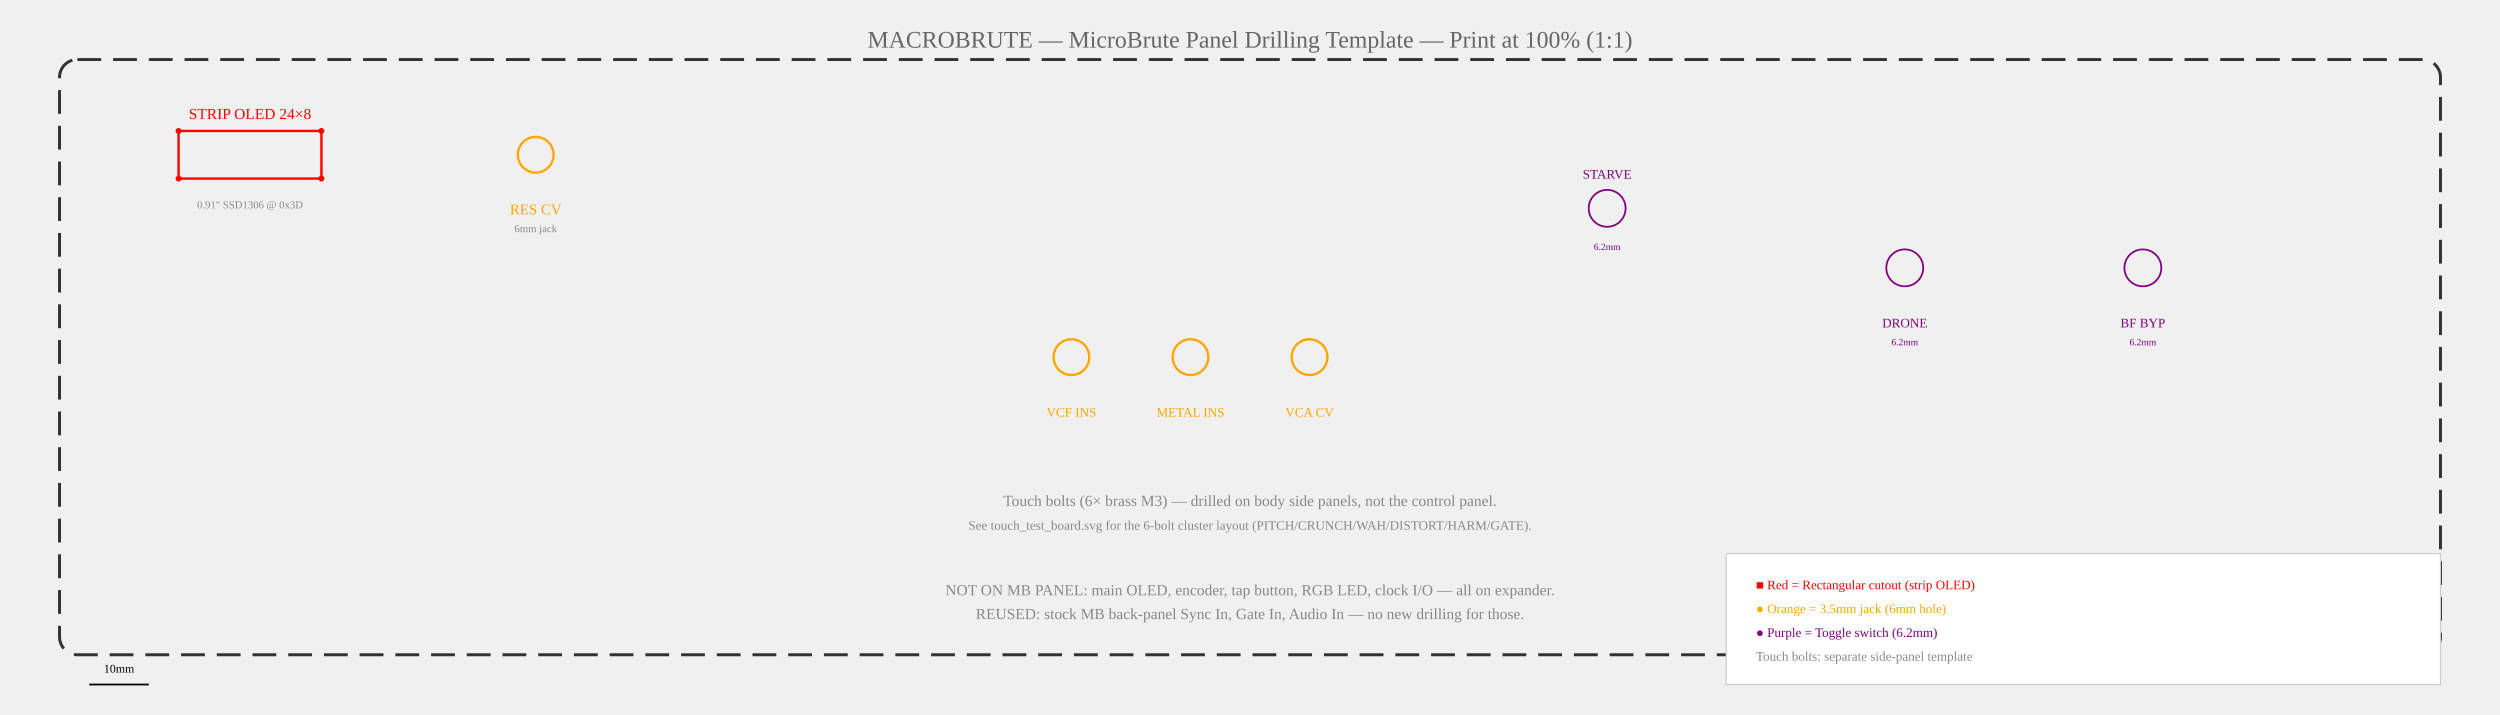
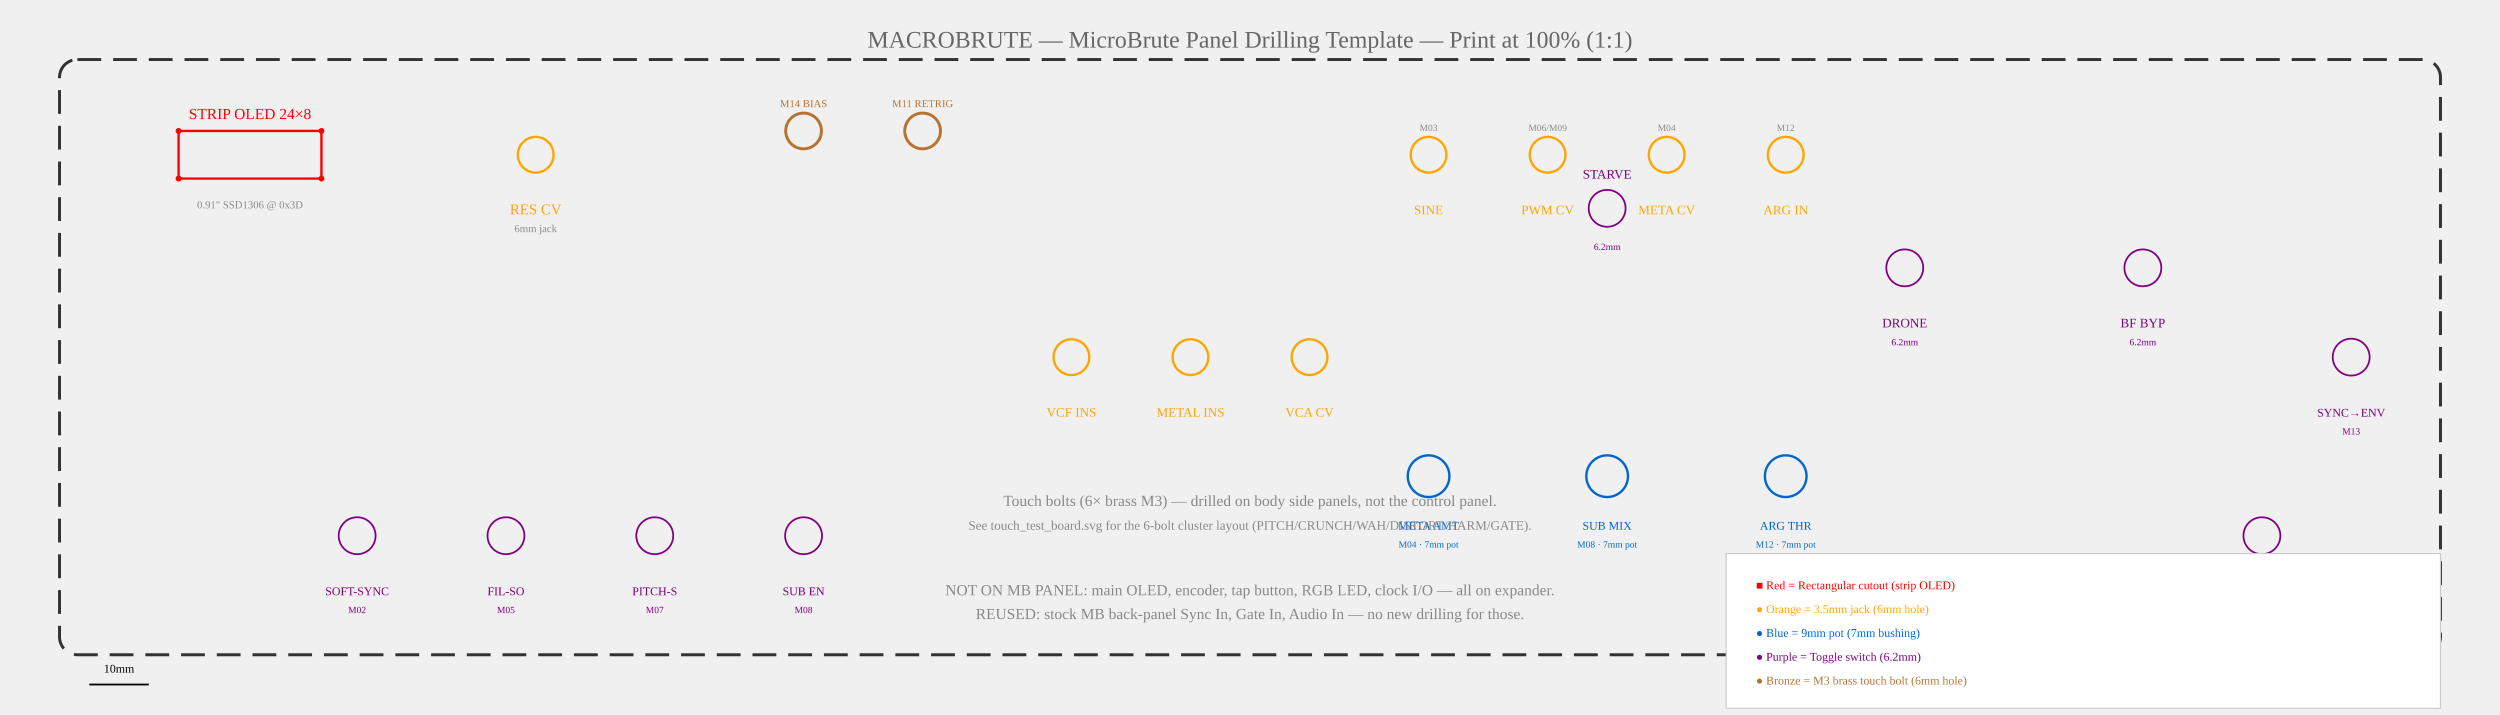
<svg xmlns="http://www.w3.org/2000/svg" viewBox="0 0 420 120" width="420mm" height="120mm">
  <rect x="10" y="10" width="400" height="100" rx="3" fill="none" stroke="#333" stroke-width="0.5" stroke-dasharray="4,2" />
  <text x="210" y="8" text-anchor="middle" font-size="4" fill="#666">
    MACROBRUTE — MicroBrute Panel Drilling Template — Print at 100% (1:1)
  </text>
  <rect x="30" y="22" width="24" height="8" rx="0.5" fill="none" stroke="red" stroke-width="0.4" />
  <text x="42" y="20" text-anchor="middle" font-size="2.6" fill="red">STRIP OLED 24×8</text>
  <text x="42" y="35" text-anchor="middle" font-size="1.8" fill="#888">0.91" SSD1306 @ 0x3D</text>
  <circle cx="30" cy="22" r="0.5" fill="red" />
  <circle cx="54" cy="22" r="0.5" fill="red" />
  <circle cx="30" cy="30" r="0.5" fill="red" />
  <circle cx="54" cy="30" r="0.5" fill="red" />
  <circle cx="90" cy="26" r="3" fill="none" stroke="orange" stroke-width="0.4" />
  <text x="90" y="36" text-anchor="middle" font-size="2.5" fill="orange">RES CV</text>
  <text x="90" y="39" text-anchor="middle" font-size="1.8" fill="#888">6mm jack</text>
  <circle cx="360" cy="45" r="3.1" fill="none" stroke="purple" stroke-width="0.3" />
  <text x="360" y="55" text-anchor="middle" font-size="2.2" fill="purple">BF BYP</text>
  <text x="360" y="58" text-anchor="middle" font-size="1.6" fill="purple">6.2mm</text>
  <circle cx="320" cy="45" r="3.1" fill="none" stroke="purple" stroke-width="0.3" />
  <text x="320" y="55" text-anchor="middle" font-size="2.2" fill="purple">DRONE</text>
  <text x="320" y="58" text-anchor="middle" font-size="1.6" fill="purple">6.2mm</text>
  <circle cx="270" cy="35" r="3.1" fill="none" stroke="purple" stroke-width="0.3" />
  <text x="270" y="30" text-anchor="middle" font-size="2.2" fill="purple">STARVE</text>
  <text x="270" y="42" text-anchor="middle" font-size="1.6" fill="purple">6.2mm</text>
  <circle cx="180" cy="60" r="3" fill="none" stroke="orange" stroke-width="0.4" />
  <text x="180" y="70" text-anchor="middle" font-size="2.2" fill="orange">VCF INS</text>
  <circle cx="200" cy="60" r="3" fill="none" stroke="orange" stroke-width="0.4" />
  <text x="200" y="70" text-anchor="middle" font-size="2.2" fill="orange">METAL INS</text>
  <circle cx="220" cy="60" r="3" fill="none" stroke="orange" stroke-width="0.4" />
  <text x="220" y="70" text-anchor="middle" font-size="2.2" fill="orange">VCA CV</text>
+   <circle cx="240" cy="26" r="3" fill="none" stroke="orange" stroke-width="0.4" />
+   <text x="240" y="36" text-anchor="middle" font-size="2.2" fill="orange">SINE</text>
+   <text x="240" y="22" text-anchor="middle" font-size="1.6" fill="#888">M03</text>
+   <circle cx="260" cy="26" r="3" fill="none" stroke="orange" stroke-width="0.4" />
+   <text x="260" y="36" text-anchor="middle" font-size="2.2" fill="orange">PWM CV</text>
+   <text x="260" y="22" text-anchor="middle" font-size="1.6" fill="#888">M06/M09</text>
+   <circle cx="280" cy="26" r="3" fill="none" stroke="orange" stroke-width="0.4" />
+   <text x="280" y="36" text-anchor="middle" font-size="2.2" fill="orange">META CV</text>
+   <text x="280" y="22" text-anchor="middle" font-size="1.6" fill="#888">M04</text>
+   <circle cx="300" cy="26" r="3" fill="none" stroke="orange" stroke-width="0.4" />
+   <text x="300" y="36" text-anchor="middle" font-size="2.2" fill="orange">ARG IN</text>
+   <text x="300" y="22" text-anchor="middle" font-size="1.6" fill="#888">M12</text>
+   <circle cx="240" cy="80" r="3.5" fill="none" stroke="#0066CC" stroke-width="0.4" />
+   <text x="240" y="89" text-anchor="middle" font-size="2.0" fill="#0066CC">META AMT</text>
+   <text x="240" y="92" text-anchor="middle" font-size="1.6" fill="#0066CC">M04 · 7mm pot</text>
+   <circle cx="270" cy="80" r="3.5" fill="none" stroke="#0066CC" stroke-width="0.4" />
+   <text x="270" y="89" text-anchor="middle" font-size="2.0" fill="#0066CC">SUB MIX</text>
+   <text x="270" y="92" text-anchor="middle" font-size="1.6" fill="#0066CC">M08 · 7mm pot</text>
+   <circle cx="300" cy="80" r="3.5" fill="none" stroke="#0066CC" stroke-width="0.4" />
+   <text x="300" y="89" text-anchor="middle" font-size="2.0" fill="#0066CC">ARG THR</text>
+   <text x="300" y="92" text-anchor="middle" font-size="1.6" fill="#0066CC">M12 · 7mm pot</text>
+   <circle cx="60" cy="90" r="3.1" fill="none" stroke="purple" stroke-width="0.3" />
+   <text x="60" y="100" text-anchor="middle" font-size="2.0" fill="purple">SOFT-SYNC</text>
+   <text x="60" y="103" text-anchor="middle" font-size="1.6" fill="purple">M02</text>
+   <circle cx="85" cy="90" r="3.1" fill="none" stroke="purple" stroke-width="0.3" />
+   <text x="85" y="100" text-anchor="middle" font-size="2.0" fill="purple">FIL-SO</text>
+   <text x="85" y="103" text-anchor="middle" font-size="1.6" fill="purple">M05</text>
+   <circle cx="110" cy="90" r="3.1" fill="none" stroke="purple" stroke-width="0.3" />
+   <text x="110" y="100" text-anchor="middle" font-size="2.0" fill="purple">PITCH-S</text>
+   <text x="110" y="103" text-anchor="middle" font-size="1.6" fill="purple">M07</text>
+   <circle cx="135" cy="90" r="3.1" fill="none" stroke="purple" stroke-width="0.3" />
+   <text x="135" y="100" text-anchor="middle" font-size="2.0" fill="purple">SUB EN</text>
+   <text x="135" y="103" text-anchor="middle" font-size="1.6" fill="purple">M08</text>
+   <circle cx="380" cy="90" r="3.1" fill="none" stroke="purple" stroke-width="0.3" />
+   <text x="380" y="100" text-anchor="middle" font-size="2.0" fill="purple">BF EXTREME</text>
+   <text x="380" y="103" text-anchor="middle" font-size="1.6" fill="purple">M10</text>
+   <circle cx="395" cy="60" r="3.1" fill="none" stroke="purple" stroke-width="0.3" />
+   <text x="395" y="70" text-anchor="middle" font-size="2.0" fill="purple">SYNC→ENV</text>
+   <text x="395" y="73" text-anchor="middle" font-size="1.6" fill="purple">M13</text>
+   <circle cx="155" cy="22" r="3" fill="none" stroke="#B87333" stroke-width="0.5" />
+   <text x="155" y="18" text-anchor="middle" font-size="1.8" fill="#B87333">M11 RETRIG</text>
+   <circle cx="135" cy="22" r="3" fill="none" stroke="#B87333" stroke-width="0.5" />
+   <text x="135" y="18" text-anchor="middle" font-size="1.8" fill="#B87333">M14 BIAS</text>
  <text x="210" y="85" text-anchor="middle" font-size="2.6" fill="#888">
    Touch bolts (6× brass M3) — drilled on body side panels, not the control panel.
  </text>
  <text x="210" y="89" text-anchor="middle" font-size="2.2" fill="#888">
    See touch_test_board.svg for the 6-bolt cluster layout (PITCH/CRUNCH/WAH/DISTORT/HARM/GATE).
  </text>
  <text x="210" y="100" text-anchor="middle" font-size="2.6" fill="#888">
    NOT ON MB PANEL: main OLED, encoder, tap button, RGB LED, clock I/O — all on expander.
  </text>
  <text x="210" y="104" text-anchor="middle" font-size="2.6" fill="#888">
    REUSED: stock MB back-panel Sync In, Gate In, Audio In — no new drilling for those.
  </text>
  <line x1="15" y1="115" x2="25" y2="115" stroke="black" stroke-width="0.3" />
  <text x="20" y="113" text-anchor="middle" font-size="2" fill="black">10mm</text>
-   <rect x="290" y="93" width="120" height="22" fill="white" stroke="#ccc" stroke-width="0.2" />
-   <text x="295" y="99" font-size="2.2" fill="red">■ Red = Rectangular cutout (strip OLED)</text>
-   <text x="295" y="103" font-size="2.2" fill="orange">● Orange = 3.5mm jack (6mm hole)</text>
-   <text x="295" y="107" font-size="2.2" fill="purple">● Purple = Toggle switch (6.2mm)</text>
-   <text x="295" y="111" font-size="2.2" fill="#888">Touch bolts: separate side-panel template</text>
+   <rect x="290" y="93" width="120" height="26" fill="white" stroke="#ccc" stroke-width="0.2" />
+   <text x="295" y="99" font-size="2.0" fill="red">■ Red = Rectangular cutout (strip OLED)</text>
+   <text x="295" y="103" font-size="2.0" fill="orange">● Orange = 3.5mm jack (6mm hole)</text>
+   <text x="295" y="107" font-size="2.0" fill="#0066CC">● Blue = 9mm pot (7mm bushing)</text>
+   <text x="295" y="111" font-size="2.0" fill="purple">● Purple = Toggle switch (6.2mm)</text>
+   <text x="295" y="115" font-size="2.0" fill="#B87333">● Bronze = M3 brass touch bolt (6mm hole)</text>
</svg>
